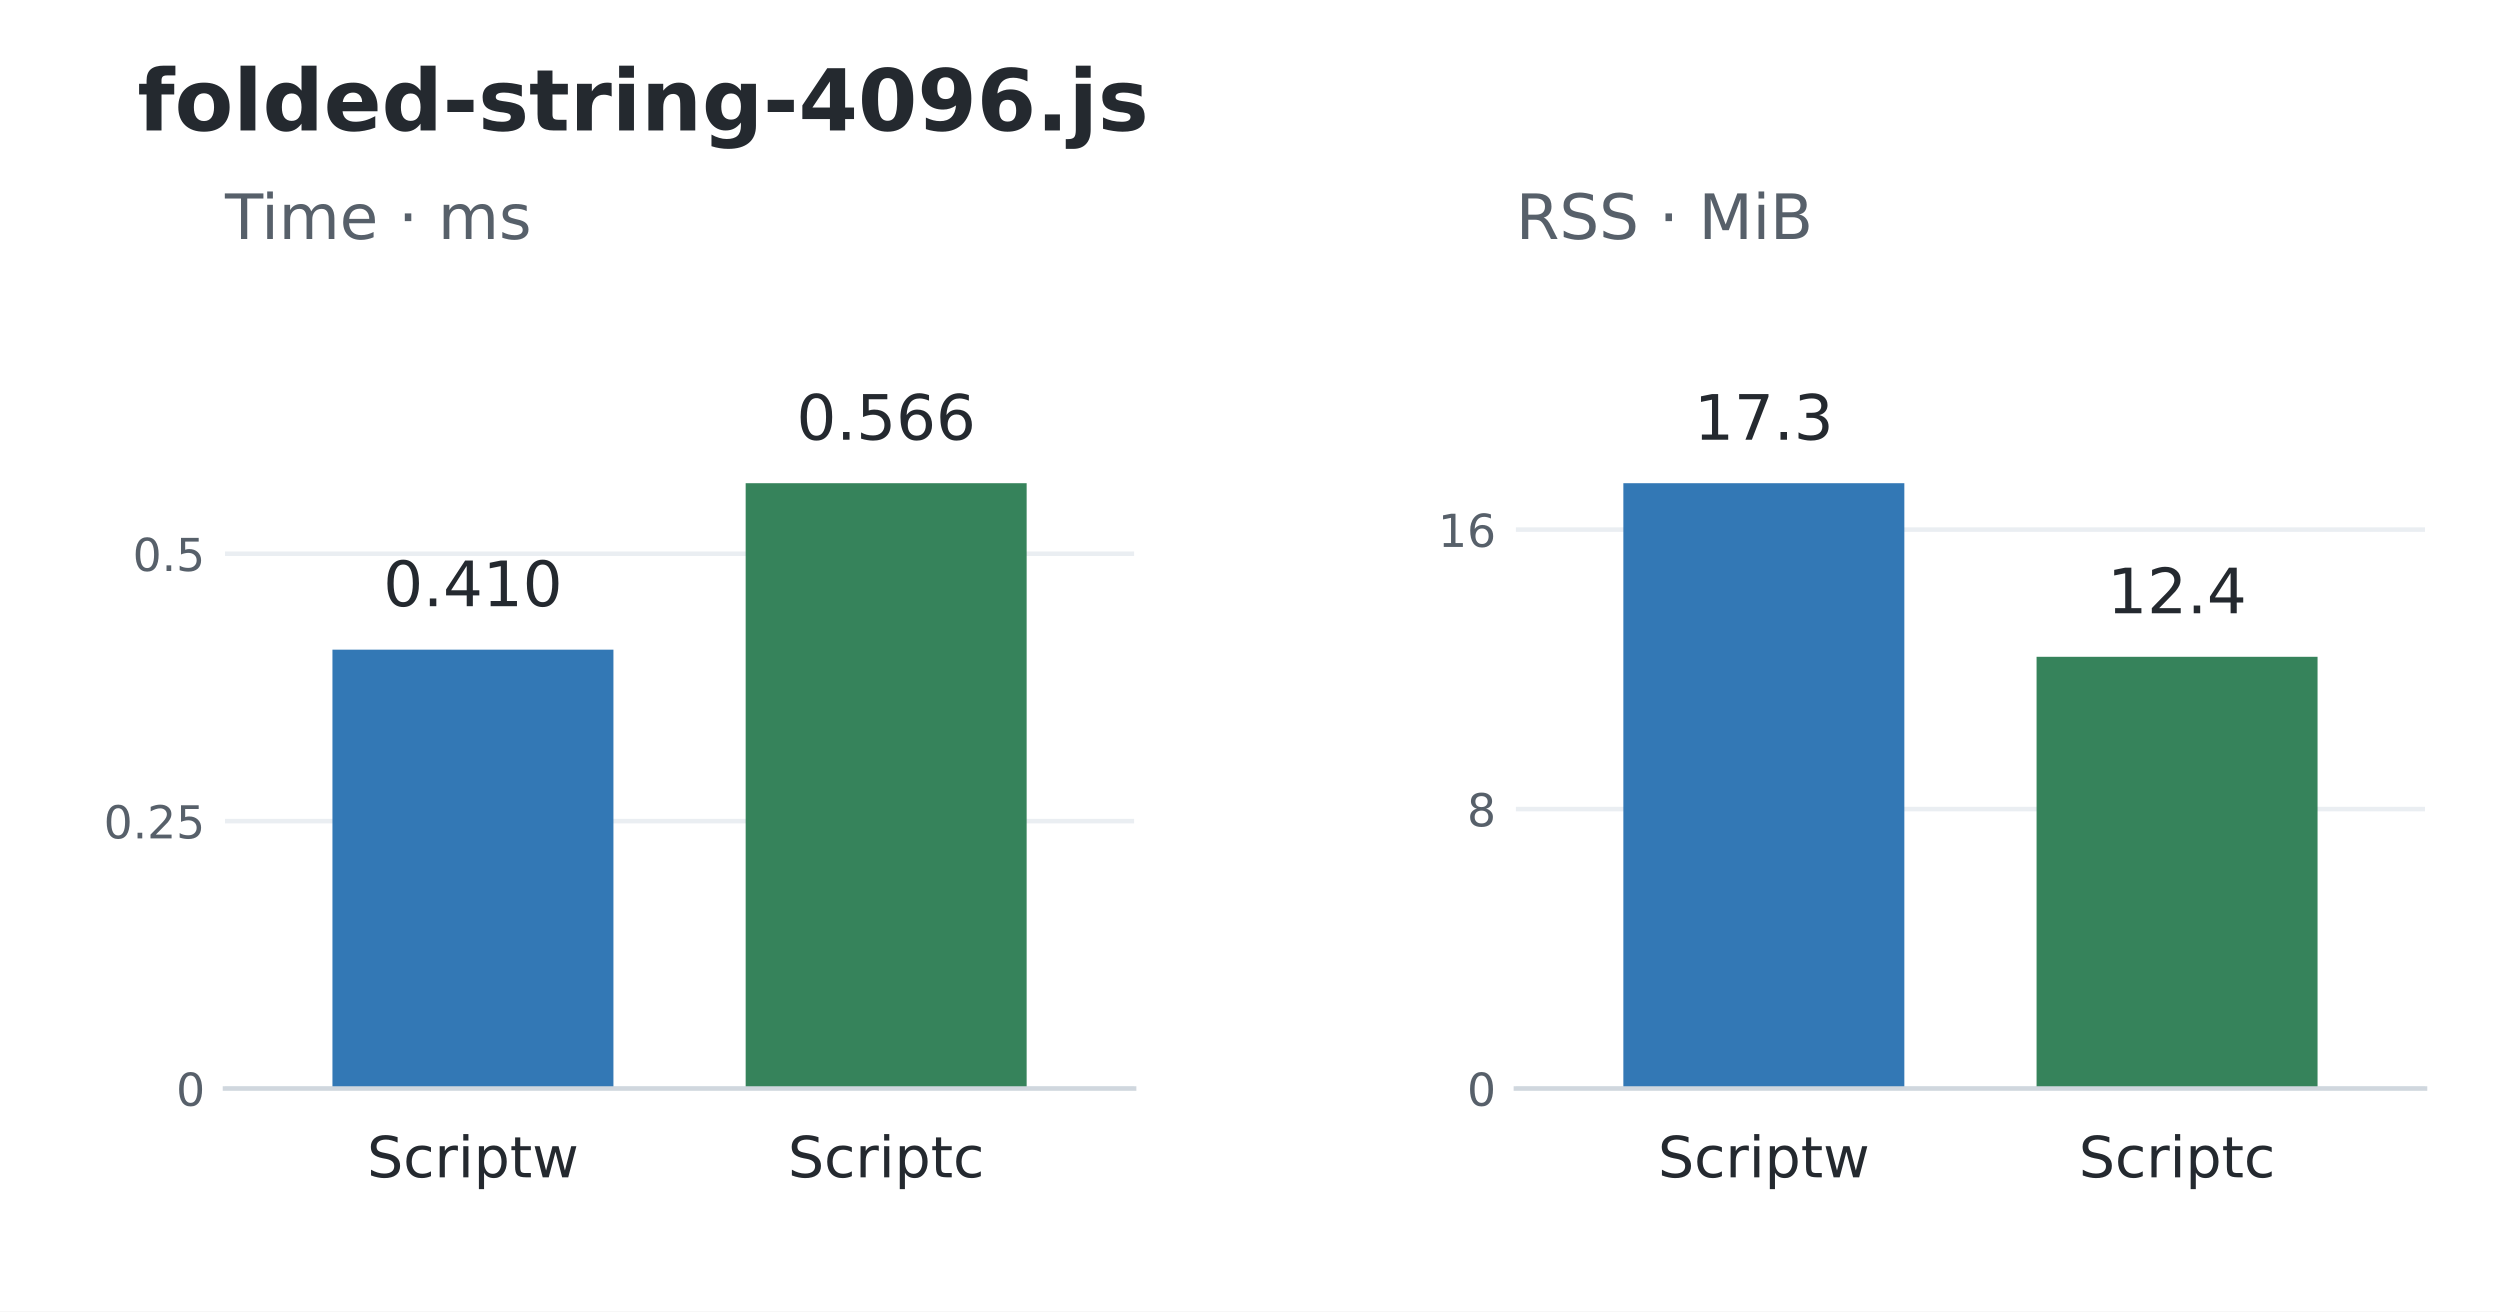
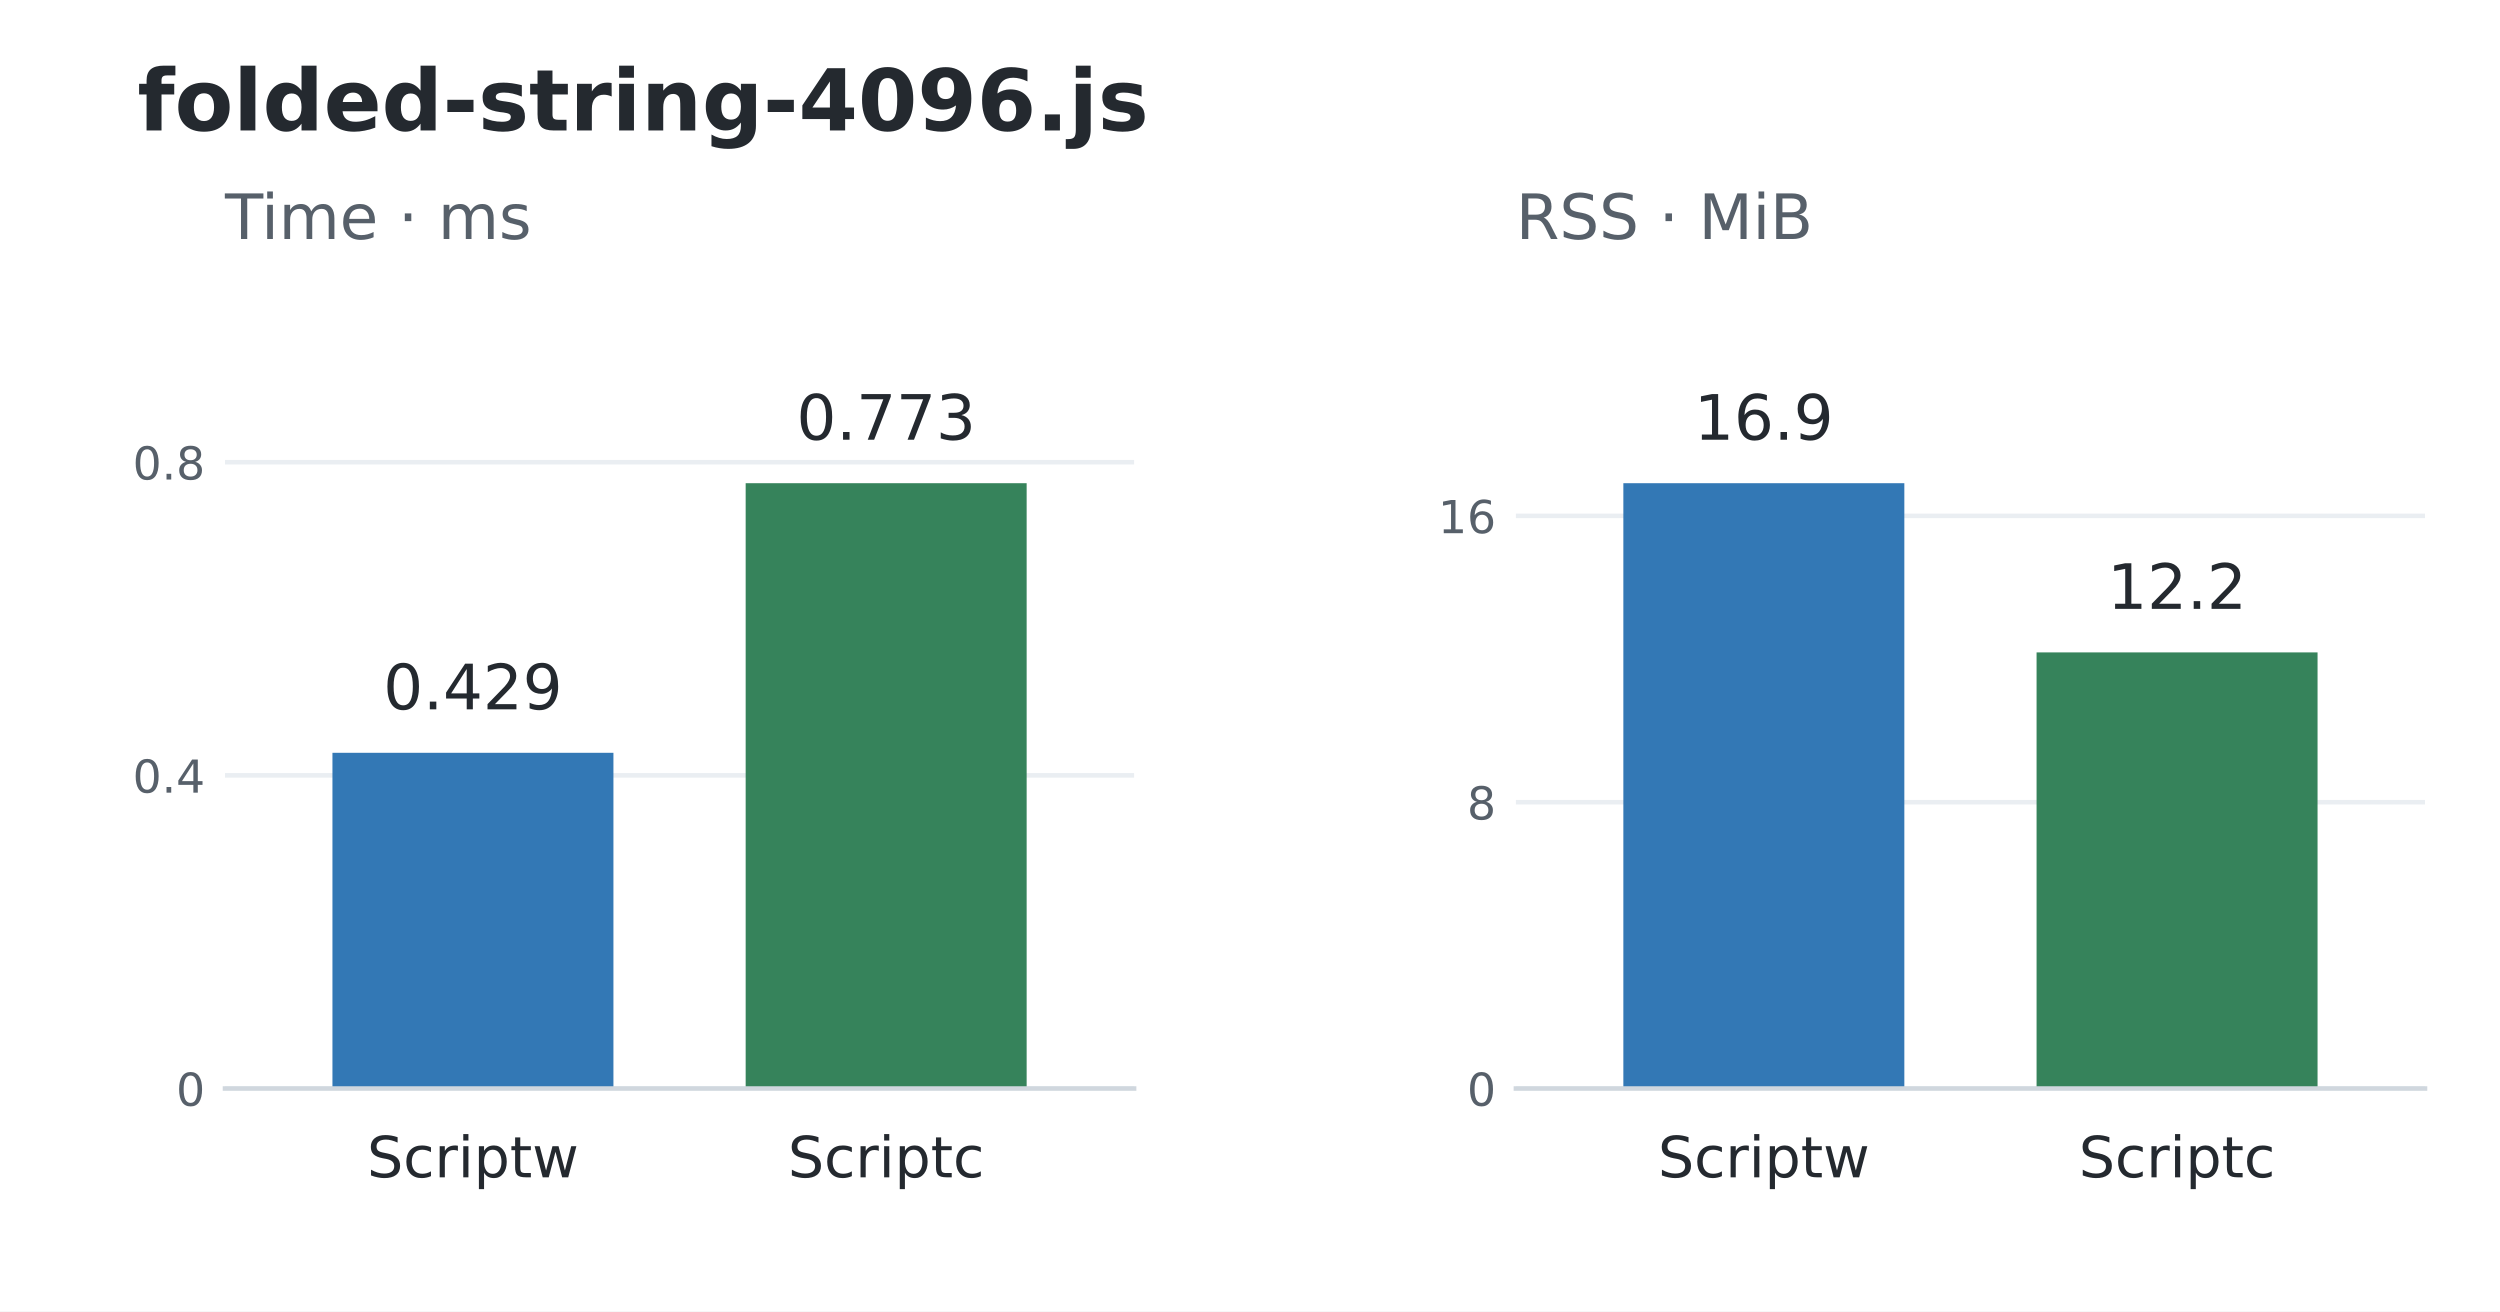
<svg xmlns="http://www.w3.org/2000/svg" width="439.2pt" height="230.4pt" viewBox="0 0 439.2 230.4" version="1.1">
  <defs>
    <style type="text/css">*{stroke-linejoin: round; stroke-linecap: butt}</style>
  </defs>
  <g id="figure_1">
    <g id="patch_1">
      <path d="M 0 230.4 L 439.2 230.4 L 439.2 0 L 0 0 z " style="fill: #ffffff" />
    </g>
    <g id="axes_1">
      <g id="patch_2">
        <path d="M 39.528 191.232 L 199.237 191.232 L 199.237 52.992 L 39.528 52.992 z " style="fill: #ffffff" />
      </g>
      <g id="matplotlib.axis_1">
        <g id="xtick_1">
          <g id="line2d_1" />
          <g id="text_1">
            <text style="font-size: 10px; font-family: 'DejaVu Sans'; text-anchor: middle; fill: #24292f" x="83.085" y="206.83" transform="rotate(-0 83.08503 206.8304)">Scriptw</text>
          </g>
        </g>
        <g id="xtick_2">
          <g id="line2d_2" />
          <g id="text_2">
            <text style="font-size: 10px; font-family: 'DejaVu Sans'; text-anchor: middle; fill: #24292f" x="155.68" y="206.83" transform="rotate(-0 155.6801 206.8304)">Scriptc</text>
          </g>
        </g>
      </g>
      <g id="matplotlib.axis_2">
        <g id="ytick_1">
          <g id="line2d_3">
            <path d="M 39.528 191.232 L 199.237 191.232 " clip-path="url(#p648741f3fb)" style="fill: none; stroke: #eaeef2; stroke-width: 0.8; stroke-linecap: square" />
          </g>
          <g id="line2d_4" />
          <g id="text_3">
            <text style="font-size: 8px; font-family: 'DejaVu Sans'; text-anchor: end; fill: #57606a" x="36.028" y="194.271" transform="rotate(-0 36.028 194.2711)">0</text>
          </g>
        </g>
        <g id="ytick_2">
          <g id="line2d_5">
-             <path d="M 39.528 144.255 L 199.237 144.255 " clip-path="url(#p648741f3fb)" style="fill: none; stroke: #eaeef2; stroke-width: 0.8; stroke-linecap: square" />
+             <path d="M 39.528 136.217 L 199.237 136.217 " clip-path="url(#p648741f3fb)" style="fill: none; stroke: #eaeef2; stroke-width: 0.8; stroke-linecap: square" />
          </g>
          <g id="line2d_6" />
          <g id="text_4">
-             <text style="font-size: 8px; font-family: 'DejaVu Sans'; text-anchor: end; fill: #57606a" x="36.028" y="147.294" transform="rotate(-0 36.028 147.2941)">0.25</text>
+             <text style="font-size: 8px; font-family: 'DejaVu Sans'; text-anchor: end; fill: #57606a" x="36.028" y="139.256" transform="rotate(-0 36.028 139.2558)">0.4</text>
          </g>
        </g>
        <g id="ytick_3">
          <g id="line2d_7">
-             <path d="M 39.528 97.278 L 199.237 97.278 " clip-path="url(#p648741f3fb)" style="fill: none; stroke: #eaeef2; stroke-width: 0.8; stroke-linecap: square" />
+             <path d="M 39.528 81.202 L 199.237 81.202 " clip-path="url(#p648741f3fb)" style="fill: none; stroke: #eaeef2; stroke-width: 0.8; stroke-linecap: square" />
          </g>
          <g id="line2d_8" />
          <g id="text_5">
-             <text style="font-size: 8px; font-family: 'DejaVu Sans'; text-anchor: end; fill: #57606a" x="36.028" y="100.317" transform="rotate(-0 36.028 100.3172)">0.5</text>
+             <text style="font-size: 8px; font-family: 'DejaVu Sans'; text-anchor: end; fill: #57606a" x="36.028" y="84.241" transform="rotate(-0 36.028 84.2406)">0.8</text>
          </g>
        </g>
      </g>
      <g id="patch_3">
-         <path d="M 58.403 191.232 L 107.767 191.232 L 107.767 114.136 L 58.403 114.136 z " clip-path="url(#p648741f3fb)" style="fill: #3378b5" />
+         <path d="M 58.403 191.232 L 107.767 191.232 L 107.767 132.256 L 58.403 132.256 z " clip-path="url(#p648741f3fb)" style="fill: #3378b5" />
      </g>
      <g id="patch_4">
        <path d="M 130.998 191.232 L 180.362 191.232 L 180.362 84.894 L 130.998 84.894 z " clip-path="url(#p648741f3fb)" style="fill: #36835b" />
      </g>
      <g id="patch_5">
        <path d="M 39.528 191.232 L 199.237 191.232 " style="fill: none; stroke: #d0d7de; stroke-width: 0.8; stroke-linejoin: miter; stroke-linecap: square" />
      </g>
      <g id="text_6">
-         <text style="font-size: 11px; font-family: 'DejaVu Sans'; text-anchor: middle; fill: #24292f" x="83.085" y="106.493" transform="rotate(-0 83.08503 106.4932)">0.410</text>
+         <text style="font-size: 11px; font-family: 'DejaVu Sans'; text-anchor: middle; fill: #24292f" x="83.085" y="124.613" transform="rotate(-0 83.08503 124.6134)">0.429</text>
      </g>
      <g id="text_7">
-         <text style="font-size: 11px; font-family: 'DejaVu Sans'; text-anchor: middle; fill: #24292f" x="155.68" y="77.251" transform="rotate(-0 155.6801 77.25096)">0.566</text>
+         <text style="font-size: 11px; font-family: 'DejaVu Sans'; text-anchor: middle; fill: #24292f" x="155.68" y="77.251" transform="rotate(-0 155.6801 77.25096)">0.773</text>
      </g>
      <g id="text_8">
        <text style="font-size: 11px; font-family: 'DejaVu Sans'; text-anchor: start; fill: #57606a" x="39.528" y="41.992" transform="rotate(-0 39.528 41.992)">Time · ms</text>
      </g>
    </g>
    <g id="axes_2">
      <g id="patch_6">
        <path d="M 266.315 191.232 L 426.024 191.232 L 426.024 52.992 L 266.315 52.992 z " style="fill: #ffffff" />
      </g>
      <g id="matplotlib.axis_3">
        <g id="xtick_3">
          <g id="line2d_9" />
          <g id="text_9">
            <text style="font-size: 10px; font-family: 'DejaVu Sans'; text-anchor: middle; fill: #24292f" x="309.872" y="206.83" transform="rotate(-0 309.8719 206.8304)">Scriptw</text>
          </g>
        </g>
        <g id="xtick_4">
          <g id="line2d_10" />
          <g id="text_10">
            <text style="font-size: 10px; font-family: 'DejaVu Sans'; text-anchor: middle; fill: #24292f" x="382.467" y="206.83" transform="rotate(-0 382.467 206.8304)">Scriptc</text>
          </g>
        </g>
      </g>
      <g id="matplotlib.axis_4">
        <g id="ytick_4">
          <g id="line2d_11">
            <path d="M 266.315 191.232 L 426.024 191.232 " clip-path="url(#pf3a1462166)" style="fill: none; stroke: #eaeef2; stroke-width: 0.8; stroke-linecap: square" />
          </g>
          <g id="line2d_12" />
          <g id="text_11">
            <text style="font-size: 8px; font-family: 'DejaVu Sans'; text-anchor: end; fill: #57606a" x="262.815" y="194.271" transform="rotate(-0 262.8149 194.2711)">0</text>
          </g>
        </g>
        <g id="ytick_5">
          <g id="line2d_13">
-             <path d="M 266.315 142.138 L 426.024 142.138 " clip-path="url(#pf3a1462166)" style="fill: none; stroke: #eaeef2; stroke-width: 0.8; stroke-linecap: square" />
+             <path d="M 266.315 140.93 L 426.024 140.93 " clip-path="url(#pf3a1462166)" style="fill: none; stroke: #eaeef2; stroke-width: 0.8; stroke-linecap: square" />
          </g>
          <g id="line2d_14" />
          <g id="text_12">
-             <text style="font-size: 8px; font-family: 'DejaVu Sans'; text-anchor: end; fill: #57606a" x="262.815" y="145.177" transform="rotate(-0 262.8149 145.177)">8</text>
+             <text style="font-size: 8px; font-family: 'DejaVu Sans'; text-anchor: end; fill: #57606a" x="262.815" y="143.969" transform="rotate(-0 262.8149 143.9694)">8</text>
          </g>
        </g>
        <g id="ytick_6">
          <g id="line2d_15">
-             <path d="M 266.315 93.044 L 426.024 93.044 " clip-path="url(#pf3a1462166)" style="fill: none; stroke: #eaeef2; stroke-width: 0.8; stroke-linecap: square" />
+             <path d="M 266.315 90.629 L 426.024 90.629 " clip-path="url(#pf3a1462166)" style="fill: none; stroke: #eaeef2; stroke-width: 0.8; stroke-linecap: square" />
          </g>
          <g id="line2d_16" />
          <g id="text_13">
-             <text style="font-size: 8px; font-family: 'DejaVu Sans'; text-anchor: end; fill: #57606a" x="262.815" y="96.083" transform="rotate(-0 262.8149 96.08298)">16</text>
+             <text style="font-size: 8px; font-family: 'DejaVu Sans'; text-anchor: end; fill: #57606a" x="262.815" y="93.668" transform="rotate(-0 262.8149 93.66768)">16</text>
          </g>
        </g>
      </g>
      <g id="patch_7">
        <path d="M 285.19 191.232 L 334.554 191.232 L 334.554 84.894 L 285.19 84.894 z " clip-path="url(#pf3a1462166)" style="fill: #3378b5" />
      </g>
      <g id="patch_8">
-         <path d="M 357.785 191.232 L 407.149 191.232 L 407.149 115.386 L 357.785 115.386 z " clip-path="url(#pf3a1462166)" style="fill: #36835b" />
+         <path d="M 357.785 191.232 L 407.149 191.232 L 407.149 114.613 L 357.785 114.613 z " clip-path="url(#pf3a1462166)" style="fill: #36835b" />
      </g>
      <g id="patch_9">
        <path d="M 266.315 191.232 L 426.024 191.232 " style="fill: none; stroke: #d0d7de; stroke-width: 0.8; stroke-linejoin: miter; stroke-linecap: square" />
      </g>
      <g id="text_14">
-         <text style="font-size: 11px; font-family: 'DejaVu Sans'; text-anchor: middle; fill: #24292f" x="309.872" y="77.251" transform="rotate(-0 309.8719 77.25096)">17.3</text>
+         <text style="font-size: 11px; font-family: 'DejaVu Sans'; text-anchor: middle; fill: #24292f" x="309.872" y="77.251" transform="rotate(-0 309.8719 77.25096)">16.9</text>
      </g>
      <g id="text_15">
-         <text style="font-size: 11px; font-family: 'DejaVu Sans'; text-anchor: middle; fill: #24292f" x="382.467" y="107.743" transform="rotate(-0 382.467 107.743)">12.4</text>
+         <text style="font-size: 11px; font-family: 'DejaVu Sans'; text-anchor: middle; fill: #24292f" x="382.467" y="106.97" transform="rotate(-0 382.467 106.9702)">12.2</text>
      </g>
      <g id="text_16">
        <text style="font-size: 11px; font-family: 'DejaVu Sans'; text-anchor: start; fill: #57606a" x="266.315" y="41.992" transform="rotate(-0 266.3149 41.992)">RSS · MiB</text>
      </g>
    </g>
    <g id="text_17">
      <text style="font-weight: 700; font-size: 15px; font-family: 'DejaVu Sans'; text-anchor: start; fill: #24292f" x="24.156" y="22.918" transform="rotate(-0 24.156 22.91766)">folded-string-4096.js</text>
    </g>
  </g>
  <defs>
    <clipPath id="p648741f3fb">
      <rect x="39.528" y="52.992" width="159.709" height="138.24" />
    </clipPath>
    <clipPath id="pf3a1462166">
      <rect x="266.315" y="52.992" width="159.709" height="138.24" />
    </clipPath>
  </defs>
</svg>
